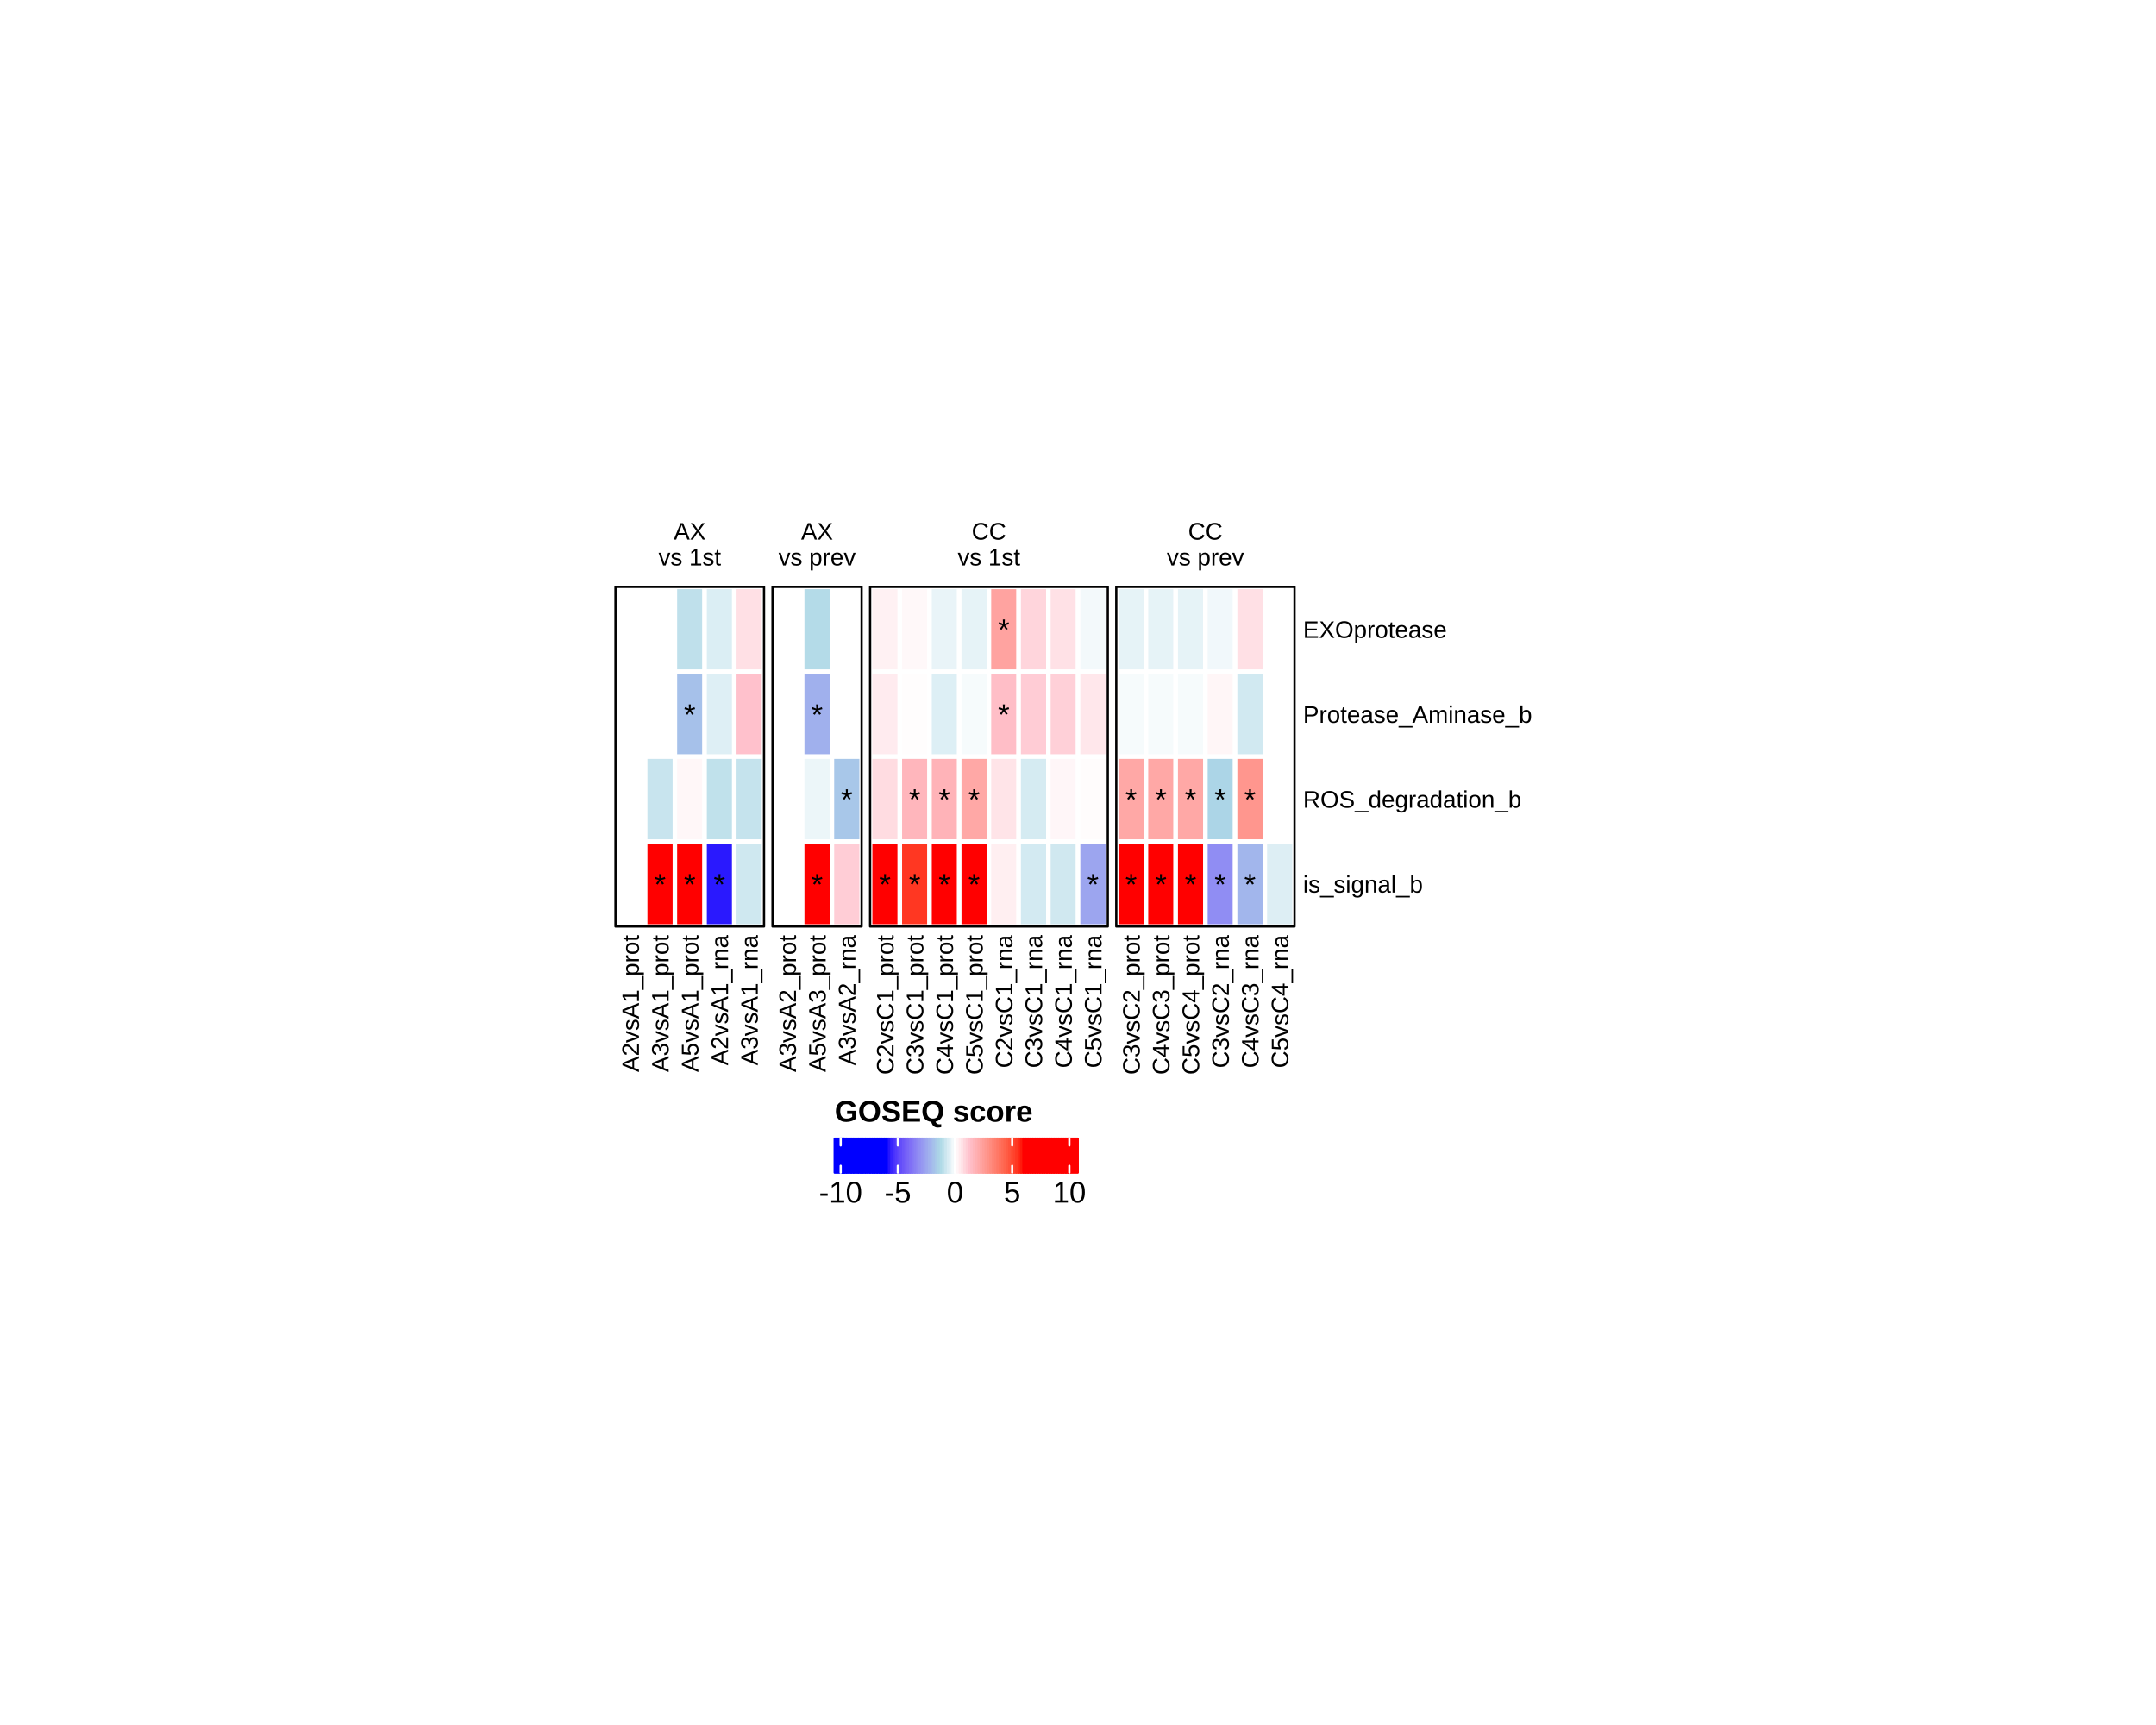
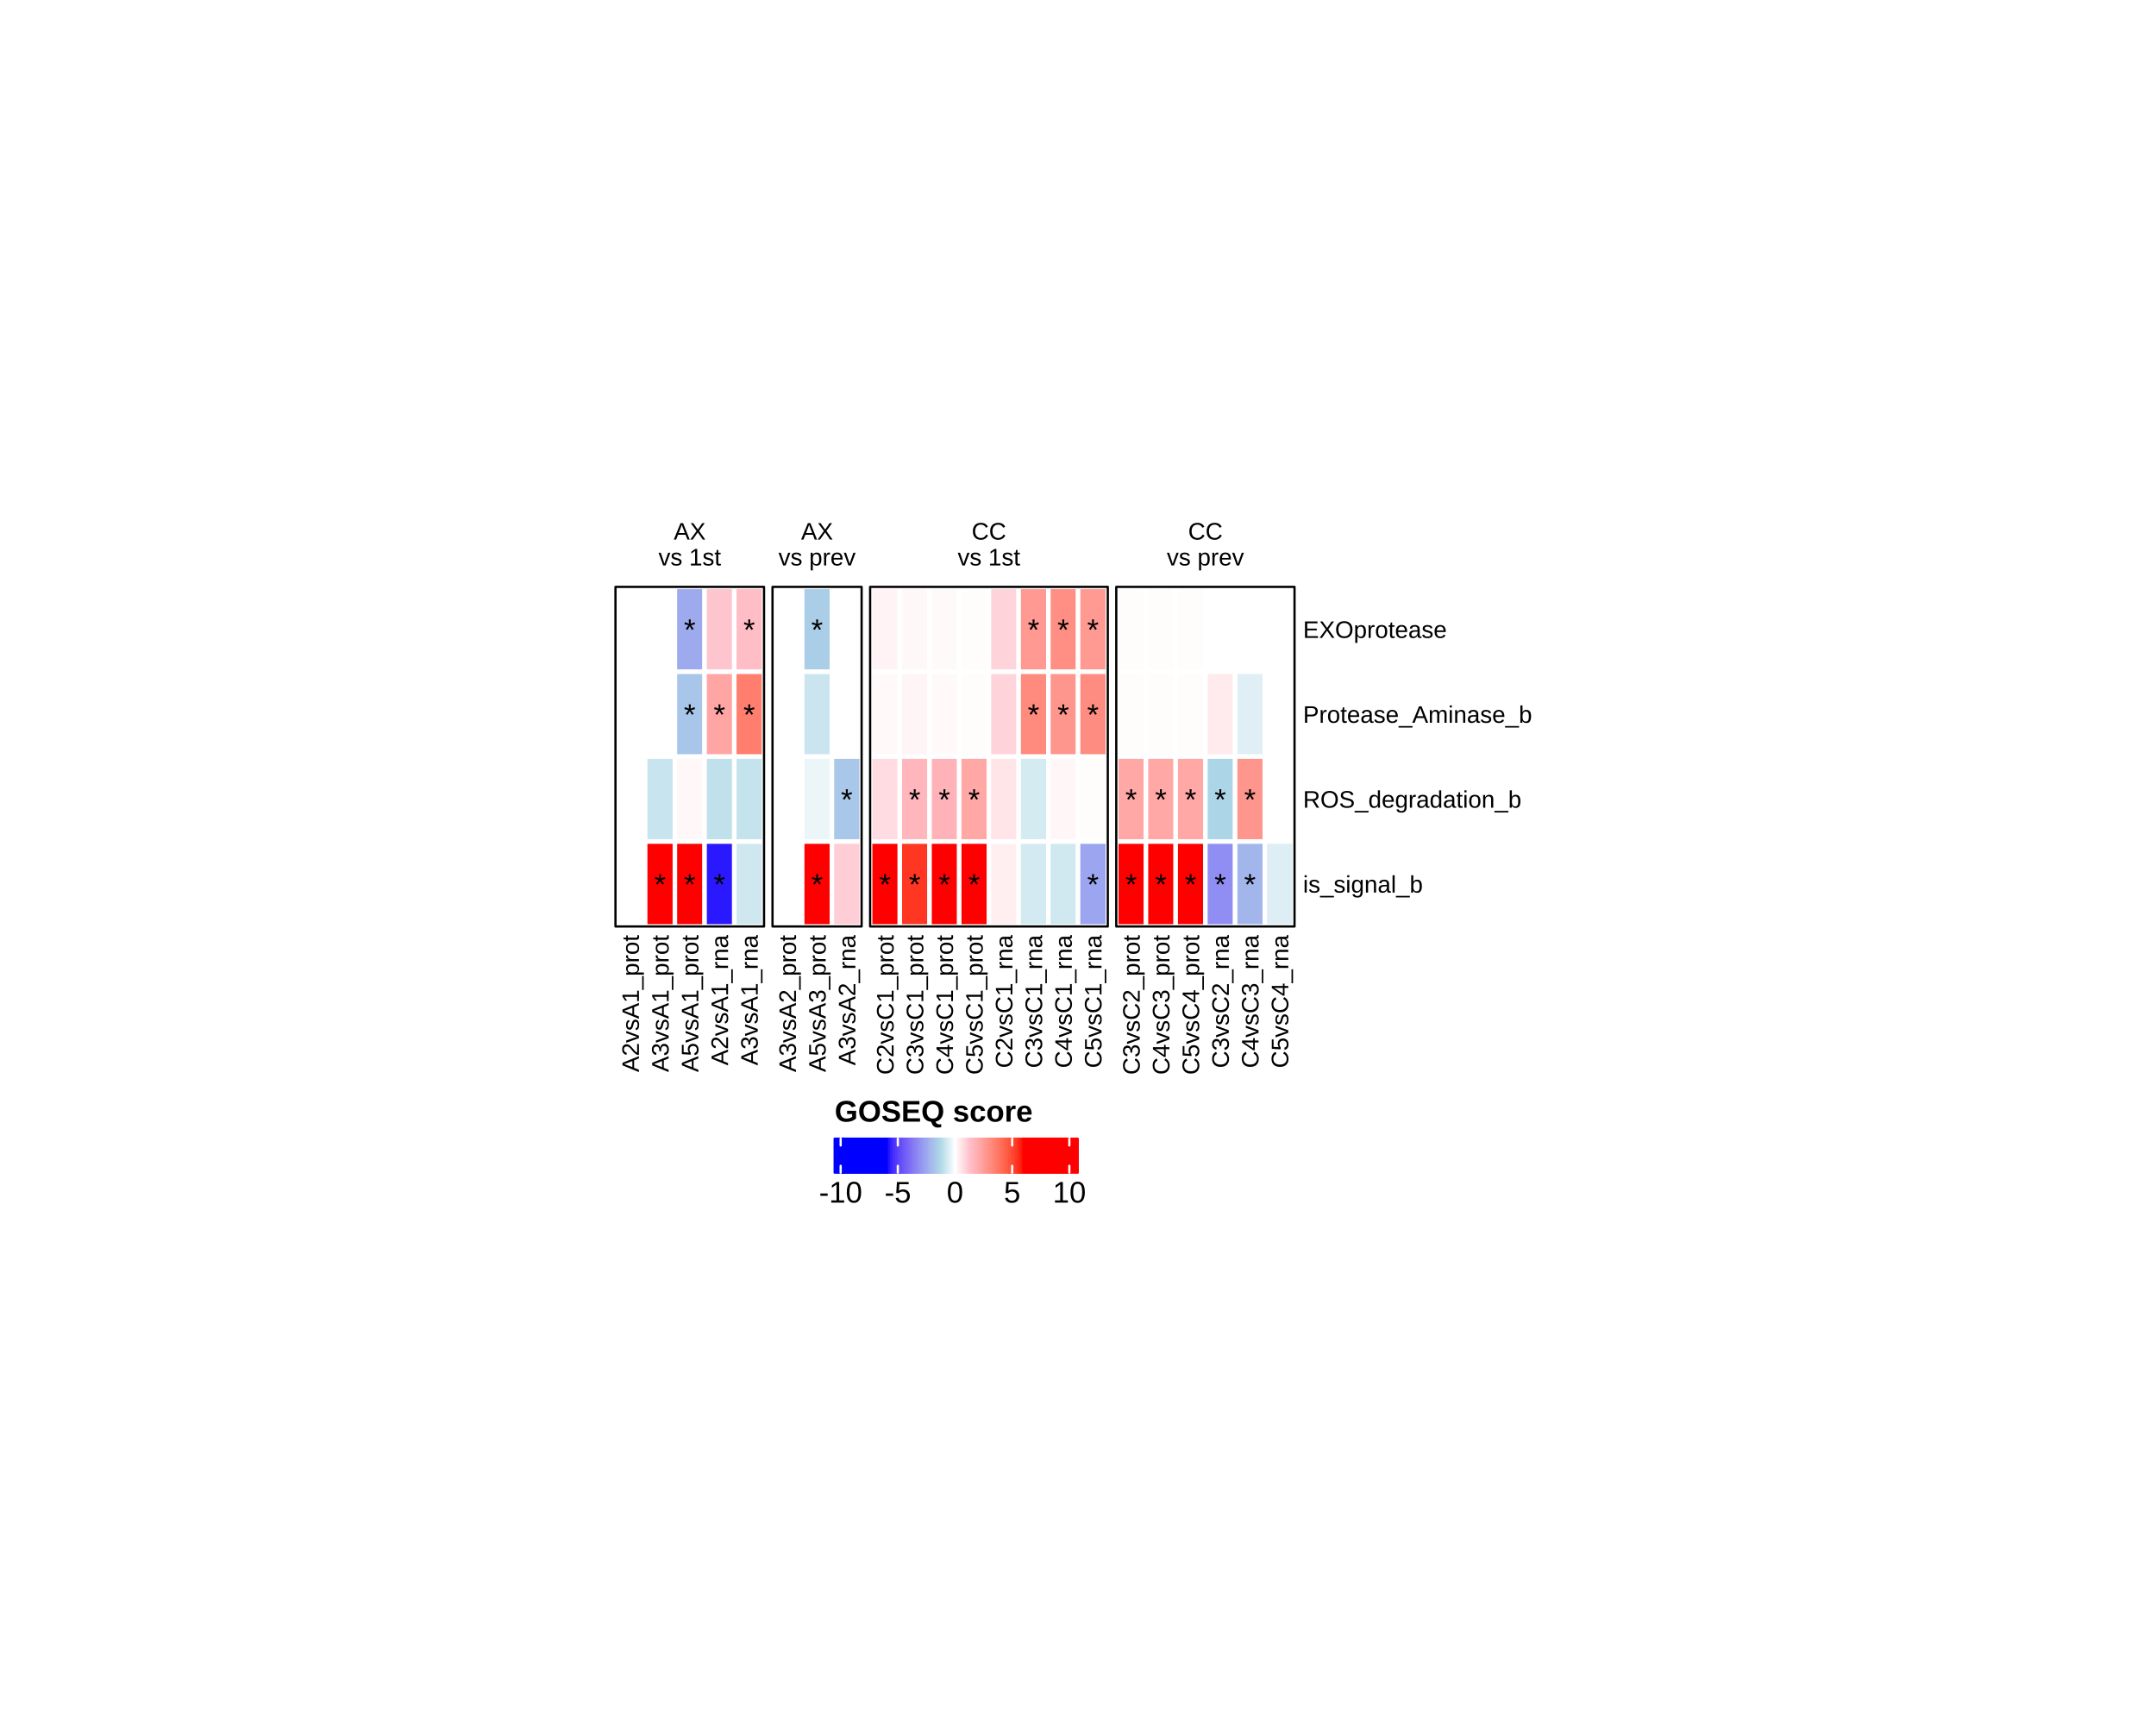
<svg xmlns="http://www.w3.org/2000/svg" class="svglite" width="720.00pt" height="576.00pt" viewBox="0 0 720.00 576.00">
  <defs>
    <style type="text/css">
    .svglite line, .svglite polyline, .svglite polygon, .svglite path, .svglite rect, .svglite circle {
      fill: none;
      stroke: #000000;
      stroke-linecap: round;
      stroke-linejoin: round;
      stroke-miterlimit: 10.00;
    }
    .svglite text {
      white-space: pre;
    }
  </style>
  </defs>
  <rect width="100%" height="100%" style="stroke: none; fill: #FFFFFF;" />
  <defs>
    <clipPath id="cpMC4wMHw3MjAuMDB8MC4wMHw1NzYuMDA=">
      <rect x="0.00" y="0.00" width="720.00" height="576.00" />
    </clipPath>
  </defs>
  <g clip-path="url(#cpMC4wMHw3MjAuMDB8MC4wMHw1NzYuMDA=)">
    <rect x="195.81" y="168.95" width="328.38" height="238.11" style="stroke-width: 0.75; stroke: #FFFFFF; fill: #FFFFFF;" />
    <rect x="205.54" y="195.97" width="9.92" height="28.35" style="stroke-width: 1.50; stroke: #FFFFFF; fill: #FFFFFF;" />
    <rect x="205.54" y="224.31" width="9.92" height="28.35" style="stroke-width: 1.50; stroke: #FFFFFF; fill: #FFFFFF;" />
    <rect x="205.54" y="252.66" width="9.92" height="28.35" style="stroke-width: 1.50; stroke: #FFFFFF; fill: #FFFFFF;" />
    <rect x="205.54" y="281.01" width="9.92" height="28.35" style="stroke-width: 1.50; stroke: #FFFFFF; fill: #FFFFFF;" />
    <rect x="215.46" y="195.97" width="9.92" height="28.35" style="stroke-width: 1.50; stroke: #FFFFFF; fill: #FFFFFF;" />
    <rect x="215.46" y="224.31" width="9.92" height="28.35" style="stroke-width: 1.50; stroke: #FFFFFF; fill: #FFFFFF;" />
    <rect x="215.46" y="252.66" width="9.92" height="28.35" style="stroke-width: 1.50; stroke: #FFFFFF; fill: #C8E4EE;" />
    <rect x="215.46" y="281.01" width="9.92" height="28.35" style="stroke-width: 1.50; stroke: #FFFFFF; fill: #FF0000;" />
-     <rect x="225.38" y="195.97" width="9.92" height="28.35" style="stroke-width: 1.50; stroke: #FFFFFF; fill: #BFE0EB;" />
-     <rect x="225.38" y="224.31" width="9.92" height="28.35" style="stroke-width: 1.50; stroke: #FFFFFF; fill: #A6C1EA;" />
+     <rect x="225.38" y="195.97" width="9.92" height="28.35" style="stroke-width: 1.50; stroke: #FFFFFF; fill: #9EAAEE;" />
+     <rect x="225.38" y="224.31" width="9.92" height="28.35" style="stroke-width: 1.50; stroke: #FFFFFF; fill: #A8C6E9;" />
    <rect x="225.38" y="252.66" width="9.92" height="28.35" style="stroke-width: 1.50; stroke: #FFFFFF; fill: #FFF7F8;" />
    <rect x="225.38" y="281.01" width="9.92" height="28.35" style="stroke-width: 1.50; stroke: #FFFFFF; fill: #FF0000;" />
-     <rect x="235.30" y="195.97" width="9.92" height="28.35" style="stroke-width: 1.50; stroke: #FFFFFF; fill: #DBEEF4;" />
-     <rect x="235.30" y="224.31" width="9.92" height="28.35" style="stroke-width: 1.50; stroke: #FFFFFF; fill: #DEEFF5;" />
+     <rect x="235.30" y="195.97" width="9.92" height="28.35" style="stroke-width: 1.50; stroke: #FFFFFF; fill: #FFC5CF;" />
+     <rect x="235.30" y="224.31" width="9.92" height="28.35" style="stroke-width: 1.50; stroke: #FFFFFF; fill: #FFA6A4;" />
    <rect x="235.30" y="252.66" width="9.92" height="28.35" style="stroke-width: 1.50; stroke: #FFFFFF; fill: #C0E1EB;" />
    <rect x="235.30" y="281.01" width="9.92" height="28.35" style="stroke-width: 1.50; stroke: #FFFFFF; fill: #2A19FE;" />
-     <rect x="245.22" y="195.97" width="9.92" height="28.35" style="stroke-width: 1.50; stroke: #FFFFFF; fill: #FFE0E5;" />
-     <rect x="245.22" y="224.31" width="9.92" height="28.35" style="stroke-width: 1.50; stroke: #FFFFFF; fill: #FFC1CC;" />
+     <rect x="245.22" y="195.97" width="9.92" height="28.35" style="stroke-width: 1.50; stroke: #FFFFFF; fill: #FFBDC6;" />
+     <rect x="245.22" y="224.31" width="9.92" height="28.35" style="stroke-width: 1.50; stroke: #FFFFFF; fill: #FF7E6D;" />
    <rect x="245.22" y="252.66" width="9.92" height="28.35" style="stroke-width: 1.50; stroke: #FFFFFF; fill: #C5E3ED;" />
    <rect x="245.22" y="281.01" width="9.92" height="28.35" style="stroke-width: 1.50; stroke: #FFFFFF; fill: #CFE8F0;" />
+     <text x="230.34" y="213.72" text-anchor="middle" style="font-size: 10.00px; font-family: &quot;Arial&quot;;" textLength="3.90px" lengthAdjust="spacingAndGlyphs">*</text>
+     <text x="250.19" y="213.72" text-anchor="middle" style="font-size: 10.00px; font-family: &quot;Arial&quot;;" textLength="3.90px" lengthAdjust="spacingAndGlyphs">*</text>
    <text x="230.34" y="242.07" text-anchor="middle" style="font-size: 10.00px; font-family: &quot;Arial&quot;;" textLength="3.90px" lengthAdjust="spacingAndGlyphs">*</text>
+     <text x="240.26" y="242.07" text-anchor="middle" style="font-size: 10.00px; font-family: &quot;Arial&quot;;" textLength="3.90px" lengthAdjust="spacingAndGlyphs">*</text>
+     <text x="250.19" y="242.07" text-anchor="middle" style="font-size: 10.00px; font-family: &quot;Arial&quot;;" textLength="3.90px" lengthAdjust="spacingAndGlyphs">*</text>
    <text x="220.42" y="298.76" text-anchor="middle" style="font-size: 10.00px; font-family: &quot;Arial&quot;;" textLength="3.90px" lengthAdjust="spacingAndGlyphs">*</text>
    <text x="230.34" y="298.76" text-anchor="middle" style="font-size: 10.00px; font-family: &quot;Arial&quot;;" textLength="3.90px" lengthAdjust="spacingAndGlyphs">*</text>
    <text x="240.26" y="298.76" text-anchor="middle" style="font-size: 10.00px; font-family: &quot;Arial&quot;;" textLength="3.90px" lengthAdjust="spacingAndGlyphs">*</text>
    <rect x="205.54" y="195.97" width="49.61" height="113.39" style="stroke-width: 0.75;" />
    <rect x="257.98" y="195.97" width="9.92" height="28.35" style="stroke-width: 1.50; stroke: #FFFFFF; fill: #FFFFFF;" />
    <rect x="257.98" y="224.31" width="9.92" height="28.35" style="stroke-width: 1.50; stroke: #FFFFFF; fill: #FFFFFF;" />
    <rect x="257.98" y="252.66" width="9.92" height="28.35" style="stroke-width: 1.50; stroke: #FFFFFF; fill: #FFFFFF;" />
    <rect x="257.98" y="281.01" width="9.92" height="28.35" style="stroke-width: 1.50; stroke: #FFFFFF; fill: #FFFFFF;" />
-     <rect x="267.90" y="195.97" width="9.92" height="28.35" style="stroke-width: 1.50; stroke: #FFFFFF; fill: #B4DBE8;" />
-     <rect x="267.90" y="224.31" width="9.92" height="28.35" style="stroke-width: 1.50; stroke: #FFFFFF; fill: #A0B0ED;" />
+     <rect x="267.90" y="195.97" width="9.92" height="28.35" style="stroke-width: 1.50; stroke: #FFFFFF; fill: #AACDE8;" />
+     <rect x="267.90" y="224.31" width="9.92" height="28.35" style="stroke-width: 1.50; stroke: #FFFFFF; fill: #CAE5EF;" />
    <rect x="267.90" y="252.66" width="9.92" height="28.35" style="stroke-width: 1.50; stroke: #FFFFFF; fill: #ECF6F9;" />
    <rect x="267.90" y="281.01" width="9.92" height="28.35" style="stroke-width: 1.50; stroke: #FFFFFF; fill: #FF0000;" />
    <rect x="277.82" y="195.97" width="9.92" height="28.35" style="stroke-width: 1.50; stroke: #FFFFFF; fill: #FFFFFF;" />
    <rect x="277.82" y="224.31" width="9.92" height="28.35" style="stroke-width: 1.50; stroke: #FFFFFF; fill: #FFFFFF;" />
    <rect x="277.82" y="252.66" width="9.92" height="28.35" style="stroke-width: 1.50; stroke: #FFFFFF; fill: #A8C7E9;" />
    <rect x="277.82" y="281.01" width="9.92" height="28.35" style="stroke-width: 1.50; stroke: #FFFFFF; fill: #FFCDD6;" />
-     <text x="272.86" y="242.07" text-anchor="middle" style="font-size: 10.00px; font-family: &quot;Arial&quot;;" textLength="3.90px" lengthAdjust="spacingAndGlyphs">*</text>
+     <text x="272.86" y="213.72" text-anchor="middle" style="font-size: 10.00px; font-family: &quot;Arial&quot;;" textLength="3.90px" lengthAdjust="spacingAndGlyphs">*</text>
    <text x="282.78" y="270.42" text-anchor="middle" style="font-size: 10.00px; font-family: &quot;Arial&quot;;" textLength="3.90px" lengthAdjust="spacingAndGlyphs">*</text>
    <text x="272.86" y="298.76" text-anchor="middle" style="font-size: 10.00px; font-family: &quot;Arial&quot;;" textLength="3.90px" lengthAdjust="spacingAndGlyphs">*</text>
    <rect x="257.98" y="195.97" width="29.76" height="113.39" style="stroke-width: 0.75;" />
-     <rect x="290.58" y="195.97" width="9.92" height="28.35" style="stroke-width: 1.50; stroke: #FFFFFF; fill: #FFF1F3;" />
-     <rect x="290.58" y="224.31" width="9.92" height="28.35" style="stroke-width: 1.50; stroke: #FFFFFF; fill: #FFEBEF;" />
+     <rect x="290.58" y="195.97" width="9.92" height="28.35" style="stroke-width: 1.50; stroke: #FFFFFF; fill: #FFF3F5;" />
+     <rect x="290.58" y="224.31" width="9.92" height="28.35" style="stroke-width: 1.50; stroke: #FFFFFF; fill: #FFF9FA;" />
    <rect x="290.58" y="252.66" width="9.92" height="28.35" style="stroke-width: 1.50; stroke: #FFFFFF; fill: #FFDCE1;" />
    <rect x="290.58" y="281.01" width="9.92" height="28.35" style="stroke-width: 1.50; stroke: #FFFFFF; fill: #FF0000;" />
    <rect x="300.50" y="195.97" width="9.92" height="28.35" style="stroke-width: 1.50; stroke: #FFFFFF; fill: #FFF8F9;" />
-     <rect x="300.50" y="224.31" width="9.92" height="28.35" style="stroke-width: 1.50; stroke: #FFFFFF; fill: #FFFDFD;" />
+     <rect x="300.50" y="224.31" width="9.92" height="28.35" style="stroke-width: 1.50; stroke: #FFFFFF; fill: #FFF5F7;" />
    <rect x="300.50" y="252.66" width="9.92" height="28.35" style="stroke-width: 1.50; stroke: #FFFFFF; fill: #FFB6BC;" />
    <rect x="300.50" y="281.01" width="9.92" height="28.35" style="stroke-width: 1.50; stroke: #FFFFFF; fill: #FF3722;" />
-     <rect x="310.42" y="195.97" width="9.92" height="28.35" style="stroke-width: 1.50; stroke: #FFFFFF; fill: #E9F4F8;" />
-     <rect x="310.42" y="224.31" width="9.92" height="28.35" style="stroke-width: 1.50; stroke: #FFFFFF; fill: #DDEFF5;" />
+     <rect x="310.42" y="195.97" width="9.92" height="28.35" style="stroke-width: 1.50; stroke: #FFFFFF; fill: #FFFAFA;" />
+     <rect x="310.42" y="224.31" width="9.92" height="28.35" style="stroke-width: 1.50; stroke: #FFFFFF; fill: #FFF9FA;" />
    <rect x="310.42" y="252.66" width="9.92" height="28.35" style="stroke-width: 1.50; stroke: #FFFFFF; fill: #FFB3B8;" />
    <rect x="310.42" y="281.01" width="9.92" height="28.35" style="stroke-width: 1.50; stroke: #FFFFFF; fill: #FF0000;" />
-     <rect x="320.34" y="195.97" width="9.92" height="28.35" style="stroke-width: 1.50; stroke: #FFFFFF; fill: #E6F3F7;" />
-     <rect x="320.34" y="224.31" width="9.92" height="28.35" style="stroke-width: 1.50; stroke: #FFFFFF; fill: #F6FBFC;" />
+     <rect x="320.34" y="195.97" width="9.92" height="28.35" style="stroke-width: 1.50; stroke: #FFFFFF; fill: #FFFCFC;" />
+     <rect x="320.34" y="224.31" width="9.92" height="28.35" style="stroke-width: 1.50; stroke: #FFFFFF; fill: #FFFCFC;" />
    <rect x="320.34" y="252.66" width="9.92" height="28.35" style="stroke-width: 1.50; stroke: #FFFFFF; fill: #FFA8A6;" />
    <rect x="320.34" y="281.01" width="9.92" height="28.35" style="stroke-width: 1.50; stroke: #FFFFFF; fill: #FF0000;" />
-     <rect x="330.26" y="195.97" width="9.92" height="28.35" style="stroke-width: 1.50; stroke: #FFFFFF; fill: #FFA3A0;" />
-     <rect x="330.26" y="224.31" width="9.92" height="28.35" style="stroke-width: 1.50; stroke: #FFFFFF; fill: #FFBEC7;" />
+     <rect x="330.26" y="195.97" width="9.92" height="28.35" style="stroke-width: 1.50; stroke: #FFFFFF; fill: #FFD3DA;" />
+     <rect x="330.26" y="224.31" width="9.92" height="28.35" style="stroke-width: 1.50; stroke: #FFFFFF; fill: #FFD3DA;" />
    <rect x="330.26" y="252.66" width="9.92" height="28.35" style="stroke-width: 1.50; stroke: #FFFFFF; fill: #FFE4E8;" />
    <rect x="330.26" y="281.01" width="9.92" height="28.35" style="stroke-width: 1.50; stroke: #FFFFFF; fill: #FFEFF1;" />
-     <rect x="340.19" y="195.97" width="9.92" height="28.35" style="stroke-width: 1.50; stroke: #FFFFFF; fill: #FFD5DC;" />
-     <rect x="340.19" y="224.31" width="9.92" height="28.35" style="stroke-width: 1.50; stroke: #FFFFFF; fill: #FFCCD5;" />
+     <rect x="340.19" y="195.97" width="9.92" height="28.35" style="stroke-width: 1.50; stroke: #FFFFFF; fill: #FF9991;" />
+     <rect x="340.19" y="224.31" width="9.92" height="28.35" style="stroke-width: 1.50; stroke: #FFFFFF; fill: #FF8B7E;" />
    <rect x="340.19" y="252.66" width="9.92" height="28.35" style="stroke-width: 1.50; stroke: #FFFFFF; fill: #D5EBF2;" />
    <rect x="340.19" y="281.01" width="9.92" height="28.35" style="stroke-width: 1.50; stroke: #FFFFFF; fill: #D3EAF2;" />
-     <rect x="350.11" y="195.97" width="9.92" height="28.35" style="stroke-width: 1.50; stroke: #FFFFFF; fill: #FFE1E6;" />
-     <rect x="350.11" y="224.31" width="9.92" height="28.35" style="stroke-width: 1.50; stroke: #FFFFFF; fill: #FFD0D8;" />
+     <rect x="350.11" y="195.97" width="9.92" height="28.35" style="stroke-width: 1.50; stroke: #FFFFFF; fill: #FF8F84;" />
+     <rect x="350.11" y="224.31" width="9.92" height="28.35" style="stroke-width: 1.50; stroke: #FFFFFF; fill: #FF968E;" />
    <rect x="350.11" y="252.66" width="9.92" height="28.35" style="stroke-width: 1.50; stroke: #FFFFFF; fill: #FFF6F8;" />
    <rect x="350.11" y="281.01" width="9.92" height="28.35" style="stroke-width: 1.50; stroke: #FFFFFF; fill: #D0E8F0;" />
-     <rect x="360.03" y="195.97" width="9.92" height="28.35" style="stroke-width: 1.50; stroke: #FFFFFF; fill: #F3F9FB;" />
-     <rect x="360.03" y="224.31" width="9.92" height="28.35" style="stroke-width: 1.50; stroke: #FFFFFF; fill: #FFE7EB;" />
+     <rect x="360.03" y="195.97" width="9.92" height="28.35" style="stroke-width: 1.50; stroke: #FFFFFF; fill: #FF9A93;" />
+     <rect x="360.03" y="224.31" width="9.92" height="28.35" style="stroke-width: 1.50; stroke: #FFFFFF; fill: #FF8C80;" />
    <rect x="360.03" y="252.66" width="9.92" height="28.35" style="stroke-width: 1.50; stroke: #FFFFFF; fill: #FFFCFC;" />
    <rect x="360.03" y="281.01" width="9.92" height="28.35" style="stroke-width: 1.50; stroke: #FFFFFF; fill: #9CA5EF;" />
-     <text x="335.22" y="213.72" text-anchor="middle" style="font-size: 10.00px; font-family: &quot;Arial&quot;;" textLength="3.90px" lengthAdjust="spacingAndGlyphs">*</text>
-     <text x="335.22" y="242.07" text-anchor="middle" style="font-size: 10.00px; font-family: &quot;Arial&quot;;" textLength="3.90px" lengthAdjust="spacingAndGlyphs">*</text>
+     <text x="345.15" y="213.72" text-anchor="middle" style="font-size: 10.00px; font-family: &quot;Arial&quot;;" textLength="3.90px" lengthAdjust="spacingAndGlyphs">*</text>
+     <text x="355.07" y="213.72" text-anchor="middle" style="font-size: 10.00px; font-family: &quot;Arial&quot;;" textLength="3.90px" lengthAdjust="spacingAndGlyphs">*</text>
+     <text x="364.99" y="213.72" text-anchor="middle" style="font-size: 10.00px; font-family: &quot;Arial&quot;;" textLength="3.90px" lengthAdjust="spacingAndGlyphs">*</text>
+     <text x="345.15" y="242.07" text-anchor="middle" style="font-size: 10.00px; font-family: &quot;Arial&quot;;" textLength="3.90px" lengthAdjust="spacingAndGlyphs">*</text>
+     <text x="355.07" y="242.07" text-anchor="middle" style="font-size: 10.00px; font-family: &quot;Arial&quot;;" textLength="3.90px" lengthAdjust="spacingAndGlyphs">*</text>
+     <text x="364.99" y="242.07" text-anchor="middle" style="font-size: 10.00px; font-family: &quot;Arial&quot;;" textLength="3.90px" lengthAdjust="spacingAndGlyphs">*</text>
    <text x="305.46" y="270.42" text-anchor="middle" style="font-size: 10.00px; font-family: &quot;Arial&quot;;" textLength="3.90px" lengthAdjust="spacingAndGlyphs">*</text>
    <text x="315.38" y="270.42" text-anchor="middle" style="font-size: 10.00px; font-family: &quot;Arial&quot;;" textLength="3.90px" lengthAdjust="spacingAndGlyphs">*</text>
    <text x="325.30" y="270.42" text-anchor="middle" style="font-size: 10.00px; font-family: &quot;Arial&quot;;" textLength="3.90px" lengthAdjust="spacingAndGlyphs">*</text>
    <text x="295.54" y="298.76" text-anchor="middle" style="font-size: 10.00px; font-family: &quot;Arial&quot;;" textLength="3.90px" lengthAdjust="spacingAndGlyphs">*</text>
    <text x="305.46" y="298.76" text-anchor="middle" style="font-size: 10.00px; font-family: &quot;Arial&quot;;" textLength="3.90px" lengthAdjust="spacingAndGlyphs">*</text>
    <text x="315.38" y="298.76" text-anchor="middle" style="font-size: 10.00px; font-family: &quot;Arial&quot;;" textLength="3.90px" lengthAdjust="spacingAndGlyphs">*</text>
    <text x="325.30" y="298.76" text-anchor="middle" style="font-size: 10.00px; font-family: &quot;Arial&quot;;" textLength="3.90px" lengthAdjust="spacingAndGlyphs">*</text>
    <text x="364.99" y="298.76" text-anchor="middle" style="font-size: 10.00px; font-family: &quot;Arial&quot;;" textLength="3.90px" lengthAdjust="spacingAndGlyphs">*</text>
    <rect x="290.58" y="195.97" width="79.37" height="113.39" style="stroke-width: 0.75;" />
-     <rect x="372.78" y="195.97" width="9.92" height="28.35" style="stroke-width: 1.50; stroke: #FFFFFF; fill: #E6F3F7;" />
-     <rect x="372.78" y="224.31" width="9.92" height="28.35" style="stroke-width: 1.50; stroke: #FFFFFF; fill: #F6FBFC;" />
+     <rect x="372.78" y="195.97" width="9.92" height="28.35" style="stroke-width: 1.50; stroke: #FFFFFF; fill: #FFFCFC;" />
+     <rect x="372.78" y="224.31" width="9.92" height="28.35" style="stroke-width: 1.50; stroke: #FFFFFF; fill: #FFFCFC;" />
    <rect x="372.78" y="252.66" width="9.92" height="28.35" style="stroke-width: 1.50; stroke: #FFFFFF; fill: #FFA8A6;" />
    <rect x="372.78" y="281.01" width="9.92" height="28.35" style="stroke-width: 1.50; stroke: #FFFFFF; fill: #FF0000;" />
-     <rect x="382.70" y="195.97" width="9.92" height="28.35" style="stroke-width: 1.50; stroke: #FFFFFF; fill: #E6F3F7;" />
-     <rect x="382.70" y="224.31" width="9.92" height="28.35" style="stroke-width: 1.50; stroke: #FFFFFF; fill: #F6FBFC;" />
+     <rect x="382.70" y="195.97" width="9.92" height="28.35" style="stroke-width: 1.50; stroke: #FFFFFF; fill: #FFFCFC;" />
+     <rect x="382.70" y="224.31" width="9.92" height="28.35" style="stroke-width: 1.50; stroke: #FFFFFF; fill: #FFFCFC;" />
    <rect x="382.70" y="252.66" width="9.92" height="28.35" style="stroke-width: 1.50; stroke: #FFFFFF; fill: #FFA8A6;" />
    <rect x="382.70" y="281.01" width="9.92" height="28.35" style="stroke-width: 1.50; stroke: #FFFFFF; fill: #FF0000;" />
-     <rect x="392.63" y="195.97" width="9.92" height="28.35" style="stroke-width: 1.50; stroke: #FFFFFF; fill: #E6F3F7;" />
-     <rect x="392.63" y="224.31" width="9.92" height="28.35" style="stroke-width: 1.50; stroke: #FFFFFF; fill: #F6FBFC;" />
+     <rect x="392.63" y="195.97" width="9.92" height="28.35" style="stroke-width: 1.50; stroke: #FFFFFF; fill: #FFFCFC;" />
+     <rect x="392.63" y="224.31" width="9.92" height="28.35" style="stroke-width: 1.50; stroke: #FFFFFF; fill: #FFFCFC;" />
    <rect x="392.63" y="252.66" width="9.92" height="28.35" style="stroke-width: 1.50; stroke: #FFFFFF; fill: #FFA8A6;" />
    <rect x="392.63" y="281.01" width="9.92" height="28.35" style="stroke-width: 1.50; stroke: #FFFFFF; fill: #FF0000;" />
-     <rect x="402.55" y="195.97" width="9.92" height="28.35" style="stroke-width: 1.50; stroke: #FFFFFF; fill: #F1F8FB;" />
-     <rect x="402.55" y="224.31" width="9.92" height="28.35" style="stroke-width: 1.50; stroke: #FFFFFF; fill: #FFF6F7;" />
+     <rect x="402.55" y="195.97" width="9.92" height="28.35" style="stroke-width: 1.50; stroke: #FFFFFF; fill: #FFFFFF;" />
+     <rect x="402.55" y="224.31" width="9.92" height="28.35" style="stroke-width: 1.50; stroke: #FFFFFF; fill: #FFEBEE;" />
    <rect x="402.55" y="252.66" width="9.92" height="28.35" style="stroke-width: 1.50; stroke: #FFFFFF; fill: #ACD5E7;" />
    <rect x="402.55" y="281.01" width="9.92" height="28.35" style="stroke-width: 1.50; stroke: #FFFFFF; fill: #908DF3;" />
-     <rect x="412.47" y="195.97" width="9.92" height="28.35" style="stroke-width: 1.50; stroke: #FFFFFF; fill: #FFE0E5;" />
-     <rect x="412.47" y="224.31" width="9.92" height="28.35" style="stroke-width: 1.50; stroke: #FFFFFF; fill: #D1E9F1;" />
+     <rect x="412.47" y="195.97" width="9.92" height="28.35" style="stroke-width: 1.50; stroke: #FFFFFF; fill: #FFFFFF;" />
+     <rect x="412.47" y="224.31" width="9.92" height="28.35" style="stroke-width: 1.50; stroke: #FFFFFF; fill: #DFEFF5;" />
    <rect x="412.47" y="252.66" width="9.92" height="28.35" style="stroke-width: 1.50; stroke: #FFFFFF; fill: #FF968E;" />
    <rect x="412.47" y="281.01" width="9.92" height="28.35" style="stroke-width: 1.50; stroke: #FFFFFF; fill: #A2B6EC;" />
    <rect x="422.39" y="195.97" width="9.92" height="28.35" style="stroke-width: 1.50; stroke: #FFFFFF; fill: #FFFFFF;" />
    <rect x="422.39" y="224.31" width="9.92" height="28.35" style="stroke-width: 1.50; stroke: #FFFFFF; fill: #FFFFFF;" />
    <rect x="422.39" y="252.66" width="9.92" height="28.35" style="stroke-width: 1.50; stroke: #FFFFFF; fill: #FFFFFF;" />
    <rect x="422.39" y="281.01" width="9.92" height="28.35" style="stroke-width: 1.50; stroke: #FFFFFF; fill: #DDEEF4;" />
    <text x="377.74" y="270.42" text-anchor="middle" style="font-size: 10.00px; font-family: &quot;Arial&quot;;" textLength="3.90px" lengthAdjust="spacingAndGlyphs">*</text>
    <text x="387.67" y="270.42" text-anchor="middle" style="font-size: 10.00px; font-family: &quot;Arial&quot;;" textLength="3.90px" lengthAdjust="spacingAndGlyphs">*</text>
    <text x="397.59" y="270.42" text-anchor="middle" style="font-size: 10.00px; font-family: &quot;Arial&quot;;" textLength="3.90px" lengthAdjust="spacingAndGlyphs">*</text>
    <text x="407.51" y="270.42" text-anchor="middle" style="font-size: 10.00px; font-family: &quot;Arial&quot;;" textLength="3.90px" lengthAdjust="spacingAndGlyphs">*</text>
    <text x="417.43" y="270.42" text-anchor="middle" style="font-size: 10.00px; font-family: &quot;Arial&quot;;" textLength="3.90px" lengthAdjust="spacingAndGlyphs">*</text>
    <text x="377.74" y="298.76" text-anchor="middle" style="font-size: 10.00px; font-family: &quot;Arial&quot;;" textLength="3.90px" lengthAdjust="spacingAndGlyphs">*</text>
    <text x="387.67" y="298.76" text-anchor="middle" style="font-size: 10.00px; font-family: &quot;Arial&quot;;" textLength="3.90px" lengthAdjust="spacingAndGlyphs">*</text>
    <text x="397.59" y="298.76" text-anchor="middle" style="font-size: 10.00px; font-family: &quot;Arial&quot;;" textLength="3.90px" lengthAdjust="spacingAndGlyphs">*</text>
    <text x="407.51" y="298.76" text-anchor="middle" style="font-size: 10.00px; font-family: &quot;Arial&quot;;" textLength="3.90px" lengthAdjust="spacingAndGlyphs">*</text>
    <text x="417.43" y="298.76" text-anchor="middle" style="font-size: 10.00px; font-family: &quot;Arial&quot;;" textLength="3.90px" lengthAdjust="spacingAndGlyphs">*</text>
    <rect x="372.78" y="195.97" width="59.53" height="113.39" style="stroke-width: 0.75;" />
    <text x="230.34" y="180.17" text-anchor="middle" style="font-size: 8.00px; font-family: &quot;Arial&quot;;" textLength="10.67px" lengthAdjust="spacingAndGlyphs">AX</text>
    <text x="230.34" y="188.81" text-anchor="middle" style="font-size: 8.00px; font-family: &quot;Arial&quot;;" textLength="20.91px" lengthAdjust="spacingAndGlyphs">vs 1st</text>
    <text x="272.86" y="180.17" text-anchor="middle" style="font-size: 8.00px; font-family: &quot;Arial&quot;;" textLength="10.67px" lengthAdjust="spacingAndGlyphs">AX</text>
    <text x="272.86" y="188.81" text-anchor="middle" style="font-size: 8.00px; font-family: &quot;Arial&quot;;" textLength="25.80px" lengthAdjust="spacingAndGlyphs">vs prev</text>
    <text x="330.26" y="180.17" text-anchor="middle" style="font-size: 8.00px; font-family: &quot;Arial&quot;;" textLength="11.55px" lengthAdjust="spacingAndGlyphs">CC</text>
    <text x="330.26" y="188.81" text-anchor="middle" style="font-size: 8.00px; font-family: &quot;Arial&quot;;" textLength="20.91px" lengthAdjust="spacingAndGlyphs">vs 1st</text>
    <text x="402.55" y="180.17" text-anchor="middle" style="font-size: 8.00px; font-family: &quot;Arial&quot;;" textLength="11.55px" lengthAdjust="spacingAndGlyphs">CC</text>
    <text x="402.55" y="188.81" text-anchor="middle" style="font-size: 8.00px; font-family: &quot;Arial&quot;;" textLength="25.80px" lengthAdjust="spacingAndGlyphs">vs prev</text>
    <text x="435.15" y="213.01" style="font-size: 8.00px; font-family: &quot;Arial&quot;;" textLength="48.03px" lengthAdjust="spacingAndGlyphs">EXOprotease</text>
    <text x="435.15" y="241.35" style="font-size: 8.00px; font-family: &quot;Arial&quot;;" textLength="76.50px" lengthAdjust="spacingAndGlyphs">Protease_Aminase_b</text>
    <text x="435.15" y="269.70" style="font-size: 8.00px; font-family: &quot;Arial&quot;;" textLength="72.94px" lengthAdjust="spacingAndGlyphs">ROS_degradation_b</text>
    <text x="435.15" y="298.05" style="font-size: 8.00px; font-family: &quot;Arial&quot;;" textLength="40.04px" lengthAdjust="spacingAndGlyphs">is_signal_b</text>
    <text transform="translate(213.37,312.19) rotate(-90)" text-anchor="end" style="font-size: 8.00px; font-family: &quot;Arial&quot;;" textLength="45.81px" lengthAdjust="spacingAndGlyphs">A2vsA1_prot</text>
    <text transform="translate(223.29,312.19) rotate(-90)" text-anchor="end" style="font-size: 8.00px; font-family: &quot;Arial&quot;;" textLength="45.81px" lengthAdjust="spacingAndGlyphs">A3vsA1_prot</text>
    <text transform="translate(233.21,312.19) rotate(-90)" text-anchor="end" style="font-size: 8.00px; font-family: &quot;Arial&quot;;" textLength="45.81px" lengthAdjust="spacingAndGlyphs">A5vsA1_prot</text>
    <text transform="translate(243.13,312.19) rotate(-90)" text-anchor="end" style="font-size: 8.00px; font-family: &quot;Arial&quot;;" textLength="43.59px" lengthAdjust="spacingAndGlyphs">A2vsA1_rna</text>
    <text transform="translate(253.05,312.19) rotate(-90)" text-anchor="end" style="font-size: 8.00px; font-family: &quot;Arial&quot;;" textLength="43.59px" lengthAdjust="spacingAndGlyphs">A3vsA1_rna</text>
    <text transform="translate(265.81,312.19) rotate(-90)" text-anchor="end" style="font-size: 8.00px; font-family: &quot;Arial&quot;;" textLength="45.81px" lengthAdjust="spacingAndGlyphs">A3vsA2_prot</text>
    <text transform="translate(275.73,312.19) rotate(-90)" text-anchor="end" style="font-size: 8.00px; font-family: &quot;Arial&quot;;" textLength="45.81px" lengthAdjust="spacingAndGlyphs">A5vsA3_prot</text>
    <text transform="translate(285.65,312.19) rotate(-90)" text-anchor="end" style="font-size: 8.00px; font-family: &quot;Arial&quot;;" textLength="43.59px" lengthAdjust="spacingAndGlyphs">A3vsA2_rna</text>
    <text transform="translate(298.41,312.19) rotate(-90)" text-anchor="end" style="font-size: 8.00px; font-family: &quot;Arial&quot;;" textLength="46.69px" lengthAdjust="spacingAndGlyphs">C2vsC1_prot</text>
    <text transform="translate(308.33,312.19) rotate(-90)" text-anchor="end" style="font-size: 8.00px; font-family: &quot;Arial&quot;;" textLength="46.69px" lengthAdjust="spacingAndGlyphs">C3vsC1_prot</text>
    <text transform="translate(318.25,312.19) rotate(-90)" text-anchor="end" style="font-size: 8.00px; font-family: &quot;Arial&quot;;" textLength="46.69px" lengthAdjust="spacingAndGlyphs">C4vsC1_prot</text>
    <text transform="translate(328.17,312.19) rotate(-90)" text-anchor="end" style="font-size: 8.00px; font-family: &quot;Arial&quot;;" textLength="46.69px" lengthAdjust="spacingAndGlyphs">C5vsC1_prot</text>
    <text transform="translate(338.09,312.19) rotate(-90)" text-anchor="end" style="font-size: 8.00px; font-family: &quot;Arial&quot;;" textLength="44.47px" lengthAdjust="spacingAndGlyphs">C2vsC1_rna</text>
    <text transform="translate(348.01,312.19) rotate(-90)" text-anchor="end" style="font-size: 8.00px; font-family: &quot;Arial&quot;;" textLength="44.47px" lengthAdjust="spacingAndGlyphs">C3vsC1_rna</text>
    <text transform="translate(357.93,312.19) rotate(-90)" text-anchor="end" style="font-size: 8.00px; font-family: &quot;Arial&quot;;" textLength="44.47px" lengthAdjust="spacingAndGlyphs">C4vsC1_rna</text>
    <text transform="translate(367.85,312.19) rotate(-90)" text-anchor="end" style="font-size: 8.00px; font-family: &quot;Arial&quot;;" textLength="44.47px" lengthAdjust="spacingAndGlyphs">C5vsC1_rna</text>
    <text transform="translate(380.61,312.19) rotate(-90)" text-anchor="end" style="font-size: 8.00px; font-family: &quot;Arial&quot;;" textLength="46.69px" lengthAdjust="spacingAndGlyphs">C3vsC2_prot</text>
    <text transform="translate(390.53,312.19) rotate(-90)" text-anchor="end" style="font-size: 8.00px; font-family: &quot;Arial&quot;;" textLength="46.69px" lengthAdjust="spacingAndGlyphs">C4vsC3_prot</text>
    <text transform="translate(400.45,312.19) rotate(-90)" text-anchor="end" style="font-size: 8.00px; font-family: &quot;Arial&quot;;" textLength="46.69px" lengthAdjust="spacingAndGlyphs">C5vsC4_prot</text>
    <text transform="translate(410.37,312.19) rotate(-90)" text-anchor="end" style="font-size: 8.00px; font-family: &quot;Arial&quot;;" textLength="44.47px" lengthAdjust="spacingAndGlyphs">C3vsC2_rna</text>
    <text transform="translate(420.29,312.19) rotate(-90)" text-anchor="end" style="font-size: 8.00px; font-family: &quot;Arial&quot;;" textLength="44.47px" lengthAdjust="spacingAndGlyphs">C4vsC3_rna</text>
    <text transform="translate(430.22,312.19) rotate(-90)" text-anchor="end" style="font-size: 8.00px; font-family: &quot;Arial&quot;;" textLength="44.47px" lengthAdjust="spacingAndGlyphs">C5vsC4_rna</text>
    <text x="278.74" y="374.54" style="font-size: 10.00px; font-weight: bold; font-family: &quot;Arial&quot;;" textLength="66.14px" lengthAdjust="spacingAndGlyphs">GOSEQ score</text>
    <text x="280.74" y="401.56" text-anchor="middle" style="font-size: 10.00px; font-family: &quot;Arial&quot;;" textLength="14.46px" lengthAdjust="spacingAndGlyphs">-10</text>
    <text x="299.83" y="401.56" text-anchor="middle" style="font-size: 10.00px; font-family: &quot;Arial&quot;;" textLength="8.90px" lengthAdjust="spacingAndGlyphs">-5</text>
    <text x="318.93" y="401.56" text-anchor="middle" style="font-size: 10.00px; font-family: &quot;Arial&quot;;" textLength="5.57px" lengthAdjust="spacingAndGlyphs">0</text>
    <text x="338.02" y="401.56" text-anchor="middle" style="font-size: 10.00px; font-family: &quot;Arial&quot;;" textLength="5.57px" lengthAdjust="spacingAndGlyphs">5</text>
    <text x="357.11" y="401.56" text-anchor="middle" style="font-size: 10.00px; font-family: &quot;Arial&quot;;" textLength="11.13px" lengthAdjust="spacingAndGlyphs">10</text>
    <rect x="278.74" y="380.22" width="3.19" height="11.34" style="stroke-width: 0.75; stroke: #0000FF; fill: #0000FF;" />
    <rect x="281.13" y="380.22" width="0.79" height="11.34" style="stroke-width: 0.75; stroke: #0000FF; fill: #0000FF;" />
    <rect x="281.92" y="380.22" width="0.79" height="11.34" style="stroke-width: 0.75; stroke: #0000FF; fill: #0000FF;" />
    <rect x="282.70" y="380.22" width="0.79" height="11.34" style="stroke-width: 0.75; stroke: #0000FF; fill: #0000FF;" />
    <rect x="283.49" y="380.22" width="0.79" height="11.34" style="stroke-width: 0.75; stroke: #0000FF; fill: #0000FF;" />
    <rect x="284.28" y="380.22" width="0.79" height="11.34" style="stroke-width: 0.75; stroke: #0000FF; fill: #0000FF;" />
    <rect x="285.07" y="380.22" width="0.79" height="11.34" style="stroke-width: 0.75; stroke: #0000FF; fill: #0000FF;" />
    <rect x="285.85" y="380.22" width="0.79" height="11.34" style="stroke-width: 0.75; stroke: #0000FF; fill: #0000FF;" />
    <rect x="286.64" y="380.22" width="0.79" height="11.34" style="stroke-width: 0.75; stroke: #0000FF; fill: #0000FF;" />
    <rect x="287.43" y="380.22" width="0.79" height="11.34" style="stroke-width: 0.75; stroke: #0000FF; fill: #0000FF;" />
    <rect x="288.22" y="380.22" width="0.79" height="11.34" style="stroke-width: 0.75; stroke: #0000FF; fill: #0000FF;" />
    <rect x="289.00" y="380.22" width="0.79" height="11.34" style="stroke-width: 0.75; stroke: #0000FF; fill: #0000FF;" />
    <rect x="289.79" y="380.22" width="0.79" height="11.34" style="stroke-width: 0.75; stroke: #0000FF; fill: #0000FF;" />
    <rect x="290.58" y="380.22" width="0.79" height="11.34" style="stroke-width: 0.75; stroke: #0000FF; fill: #0000FF;" />
    <rect x="291.37" y="380.22" width="0.79" height="11.34" style="stroke-width: 0.75; stroke: #0000FF; fill: #0000FF;" />
    <rect x="292.15" y="380.22" width="0.79" height="11.34" style="stroke-width: 0.75; stroke: #0000FF; fill: #0000FF;" />
    <rect x="292.94" y="380.22" width="0.79" height="11.34" style="stroke-width: 0.75; stroke: #0000FF; fill: #0000FF;" />
    <rect x="293.73" y="380.22" width="0.79" height="11.34" style="stroke-width: 0.75; stroke: #0000FF; fill: #0000FF;" />
    <rect x="294.52" y="380.22" width="0.79" height="11.34" style="stroke-width: 0.75; stroke: #0000FF; fill: #0000FF;" />
    <rect x="295.30" y="380.22" width="0.79" height="11.34" style="stroke-width: 0.75; stroke: #0000FF; fill: #0000FF;" />
    <rect x="296.09" y="380.22" width="0.79" height="11.34" style="stroke-width: 0.75; stroke: #0000FF; fill: #0000FF;" />
    <rect x="296.88" y="380.22" width="0.79" height="11.34" style="stroke-width: 0.75; stroke: #2414FE; fill: #2414FE;" />
    <rect x="297.67" y="380.22" width="0.79" height="11.34" style="stroke-width: 0.75; stroke: #3924FE; fill: #3924FE;" />
    <rect x="298.45" y="380.22" width="0.79" height="11.34" style="stroke-width: 0.75; stroke: #4730FD; fill: #4730FD;" />
    <rect x="299.24" y="380.22" width="0.79" height="11.34" style="stroke-width: 0.75; stroke: #523AFC; fill: #523AFC;" />
    <rect x="300.03" y="380.22" width="0.79" height="11.34" style="stroke-width: 0.75; stroke: #5C44FB; fill: #5C44FB;" />
    <rect x="300.81" y="380.22" width="0.79" height="11.34" style="stroke-width: 0.75; stroke: #644DFA; fill: #644DFA;" />
    <rect x="301.60" y="380.22" width="0.79" height="11.34" style="stroke-width: 0.75; stroke: #6C56F9; fill: #6C56F9;" />
    <rect x="302.39" y="380.22" width="0.79" height="11.34" style="stroke-width: 0.75; stroke: #735EF8; fill: #735EF8;" />
    <rect x="303.18" y="380.22" width="0.79" height="11.34" style="stroke-width: 0.75; stroke: #7967F7; fill: #7967F7;" />
    <rect x="303.96" y="380.22" width="0.79" height="11.34" style="stroke-width: 0.75; stroke: #7F6FF6; fill: #7F6FF6;" />
    <rect x="304.75" y="380.22" width="0.79" height="11.34" style="stroke-width: 0.75; stroke: #8478F5; fill: #8478F5;" />
    <rect x="305.54" y="380.22" width="0.79" height="11.34" style="stroke-width: 0.75; stroke: #8980F4; fill: #8980F4;" />
    <rect x="306.33" y="380.22" width="0.79" height="11.34" style="stroke-width: 0.75; stroke: #8E88F3; fill: #8E88F3;" />
    <rect x="307.11" y="380.22" width="0.79" height="11.34" style="stroke-width: 0.75; stroke: #9290F2; fill: #9290F2;" />
    <rect x="307.90" y="380.22" width="0.79" height="11.34" style="stroke-width: 0.75; stroke: #9698F1; fill: #9698F1;" />
    <rect x="308.69" y="380.22" width="0.79" height="11.34" style="stroke-width: 0.75; stroke: #9AA1F0; fill: #9AA1F0;" />
    <rect x="309.48" y="380.22" width="0.79" height="11.34" style="stroke-width: 0.75; stroke: #9DA9EE; fill: #9DA9EE;" />
    <rect x="310.26" y="380.22" width="0.79" height="11.34" style="stroke-width: 0.75; stroke: #A1B1ED; fill: #A1B1ED;" />
    <rect x="311.05" y="380.22" width="0.79" height="11.34" style="stroke-width: 0.75; stroke: #A4B9EC; fill: #A4B9EC;" />
    <rect x="311.84" y="380.22" width="0.79" height="11.34" style="stroke-width: 0.75; stroke: #A6C1EA; fill: #A6C1EA;" />
    <rect x="312.63" y="380.22" width="0.79" height="11.34" style="stroke-width: 0.75; stroke: #A9CAE9; fill: #A9CAE9;" />
    <rect x="313.41" y="380.22" width="0.79" height="11.34" style="stroke-width: 0.75; stroke: #ABD2E7; fill: #ABD2E7;" />
    <rect x="314.20" y="380.22" width="0.79" height="11.34" style="stroke-width: 0.75; stroke: #B0DAE7; fill: #B0DAE7;" />
    <rect x="314.99" y="380.22" width="0.79" height="11.34" style="stroke-width: 0.75; stroke: #BEE0EB; fill: #BEE0EB;" />
    <rect x="315.78" y="380.22" width="0.79" height="11.34" style="stroke-width: 0.75; stroke: #CBE6EF; fill: #CBE6EF;" />
    <rect x="316.56" y="380.22" width="0.79" height="11.34" style="stroke-width: 0.75; stroke: #D8ECF3; fill: #D8ECF3;" />
    <rect x="317.35" y="380.22" width="0.79" height="11.34" style="stroke-width: 0.75; stroke: #E5F2F7; fill: #E5F2F7;" />
    <rect x="318.14" y="380.22" width="0.79" height="11.34" style="stroke-width: 0.75; stroke: #F2F9FB; fill: #F2F9FB;" />
    <rect x="318.93" y="380.22" width="0.79" height="11.34" style="stroke-width: 0.75; stroke: #FFFFFF; fill: #FFFFFF;" />
    <rect x="319.71" y="380.22" width="0.79" height="11.34" style="stroke-width: 0.75; stroke: #FFF5F7; fill: #FFF5F7;" />
    <rect x="320.50" y="380.22" width="0.79" height="11.34" style="stroke-width: 0.75; stroke: #FFEBEE; fill: #FFEBEE;" />
    <rect x="321.29" y="380.22" width="0.79" height="11.34" style="stroke-width: 0.75; stroke: #FFE1E6; fill: #FFE1E6;" />
    <rect x="322.07" y="380.22" width="0.79" height="11.34" style="stroke-width: 0.75; stroke: #FFD7DD; fill: #FFD7DD;" />
    <rect x="322.86" y="380.22" width="0.79" height="11.34" style="stroke-width: 0.75; stroke: #FFCDD5; fill: #FFCDD5;" />
    <rect x="323.65" y="380.22" width="0.79" height="11.34" style="stroke-width: 0.75; stroke: #FFC2CD; fill: #FFC2CD;" />
    <rect x="324.44" y="380.22" width="0.79" height="11.34" style="stroke-width: 0.75; stroke: #FFBCC4; fill: #FFBCC4;" />
    <rect x="325.22" y="380.22" width="0.79" height="11.34" style="stroke-width: 0.75; stroke: #FFB6BB; fill: #FFB6BB;" />
    <rect x="326.01" y="380.22" width="0.79" height="11.34" style="stroke-width: 0.75; stroke: #FFB0B3; fill: #FFB0B3;" />
    <rect x="326.80" y="380.22" width="0.79" height="11.34" style="stroke-width: 0.75; stroke: #FFAAAA; fill: #FFAAAA;" />
    <rect x="327.59" y="380.22" width="0.79" height="11.34" style="stroke-width: 0.75; stroke: #FFA4A1; fill: #FFA4A1;" />
    <rect x="328.37" y="380.22" width="0.79" height="11.34" style="stroke-width: 0.75; stroke: #FF9E99; fill: #FF9E99;" />
    <rect x="329.16" y="380.22" width="0.79" height="11.34" style="stroke-width: 0.75; stroke: #FF9890; fill: #FF9890;" />
    <rect x="329.95" y="380.22" width="0.79" height="11.34" style="stroke-width: 0.75; stroke: #FF9288; fill: #FF9288;" />
    <rect x="330.74" y="380.22" width="0.79" height="11.34" style="stroke-width: 0.75; stroke: #FF8C7F; fill: #FF8C7F;" />
    <rect x="331.52" y="380.22" width="0.79" height="11.34" style="stroke-width: 0.75; stroke: #FF8577; fill: #FF8577;" />
    <rect x="332.31" y="380.22" width="0.79" height="11.34" style="stroke-width: 0.75; stroke: #FF7F6F; fill: #FF7F6F;" />
    <rect x="333.10" y="380.22" width="0.79" height="11.34" style="stroke-width: 0.75; stroke: #FF7866; fill: #FF7866;" />
    <rect x="333.89" y="380.22" width="0.79" height="11.34" style="stroke-width: 0.75; stroke: #FF725E; fill: #FF725E;" />
    <rect x="334.67" y="380.22" width="0.79" height="11.34" style="stroke-width: 0.75; stroke: #FF6B56; fill: #FF6B56;" />
    <rect x="335.46" y="380.22" width="0.79" height="11.34" style="stroke-width: 0.75; stroke: #FF644D; fill: #FF644D;" />
    <rect x="336.25" y="380.22" width="0.79" height="11.34" style="stroke-width: 0.75; stroke: #FF5C45; fill: #FF5C45;" />
    <rect x="337.04" y="380.22" width="0.79" height="11.34" style="stroke-width: 0.75; stroke: #FF543D; fill: #FF543D;" />
    <rect x="337.82" y="380.22" width="0.79" height="11.34" style="stroke-width: 0.75; stroke: #FF4C34; fill: #FF4C34;" />
    <rect x="338.61" y="380.22" width="0.79" height="11.34" style="stroke-width: 0.75; stroke: #FF422C; fill: #FF422C;" />
    <rect x="339.40" y="380.22" width="0.79" height="11.34" style="stroke-width: 0.75; stroke: #FF3822; fill: #FF3822;" />
    <rect x="340.19" y="380.22" width="0.79" height="11.34" style="stroke-width: 0.75; stroke: #FF2B18; fill: #FF2B18;" />
    <rect x="340.97" y="380.22" width="0.79" height="11.34" style="stroke-width: 0.75; stroke: #FF1A0C; fill: #FF1A0C;" />
    <rect x="341.76" y="380.22" width="0.79" height="11.34" style="stroke-width: 0.75; stroke: #FF0000; fill: #FF0000;" />
    <rect x="342.55" y="380.22" width="0.79" height="11.34" style="stroke-width: 0.75; stroke: #FF0000; fill: #FF0000;" />
    <rect x="343.34" y="380.22" width="0.79" height="11.34" style="stroke-width: 0.75; stroke: #FF0000; fill: #FF0000;" />
    <rect x="344.12" y="380.22" width="0.79" height="11.34" style="stroke-width: 0.75; stroke: #FF0000; fill: #FF0000;" />
    <rect x="344.91" y="380.22" width="0.79" height="11.34" style="stroke-width: 0.75; stroke: #FF0000; fill: #FF0000;" />
    <rect x="345.70" y="380.22" width="0.79" height="11.34" style="stroke-width: 0.75; stroke: #FF0000; fill: #FF0000;" />
    <rect x="346.48" y="380.22" width="0.79" height="11.34" style="stroke-width: 0.75; stroke: #FF0000; fill: #FF0000;" />
    <rect x="347.27" y="380.22" width="0.79" height="11.34" style="stroke-width: 0.75; stroke: #FF0000; fill: #FF0000;" />
    <rect x="348.06" y="380.22" width="0.79" height="11.34" style="stroke-width: 0.75; stroke: #FF0000; fill: #FF0000;" />
    <rect x="348.85" y="380.22" width="0.79" height="11.34" style="stroke-width: 0.75; stroke: #FF0000; fill: #FF0000;" />
    <rect x="349.63" y="380.22" width="0.79" height="11.34" style="stroke-width: 0.75; stroke: #FF0000; fill: #FF0000;" />
    <rect x="350.42" y="380.22" width="0.79" height="11.34" style="stroke-width: 0.75; stroke: #FF0000; fill: #FF0000;" />
    <rect x="351.21" y="380.22" width="0.79" height="11.34" style="stroke-width: 0.75; stroke: #FF0000; fill: #FF0000;" />
    <rect x="352.00" y="380.22" width="0.79" height="11.34" style="stroke-width: 0.75; stroke: #FF0000; fill: #FF0000;" />
    <rect x="352.78" y="380.22" width="0.79" height="11.34" style="stroke-width: 0.75; stroke: #FF0000; fill: #FF0000;" />
    <rect x="353.57" y="380.22" width="0.79" height="11.34" style="stroke-width: 0.75; stroke: #FF0000; fill: #FF0000;" />
    <rect x="354.36" y="380.22" width="0.79" height="11.34" style="stroke-width: 0.75; stroke: #FF0000; fill: #FF0000;" />
    <rect x="355.15" y="380.22" width="0.79" height="11.34" style="stroke-width: 0.75; stroke: #FF0000; fill: #FF0000;" />
    <rect x="355.93" y="380.22" width="0.79" height="11.34" style="stroke-width: 0.75; stroke: #FF0000; fill: #FF0000;" />
    <rect x="356.72" y="380.22" width="3.19" height="11.34" style="stroke-width: 0.75; stroke: #FF0000; fill: #FF0000;" />
    <line x1="280.74" y1="391.56" x2="280.74" y2="389.29" style="stroke-width: 0.75; stroke: #FFFFFF;" />
    <line x1="299.83" y1="391.56" x2="299.83" y2="389.29" style="stroke-width: 0.75; stroke: #FFFFFF;" />
    <line x1="318.93" y1="391.56" x2="318.93" y2="389.29" style="stroke-width: 0.75; stroke: #FFFFFF;" />
    <line x1="338.02" y1="391.56" x2="338.02" y2="389.29" style="stroke-width: 0.75; stroke: #FFFFFF;" />
    <line x1="357.11" y1="391.56" x2="357.11" y2="389.29" style="stroke-width: 0.75; stroke: #FFFFFF;" />
    <line x1="280.74" y1="382.49" x2="280.74" y2="380.22" style="stroke-width: 0.75; stroke: #FFFFFF;" />
    <line x1="299.83" y1="382.49" x2="299.83" y2="380.22" style="stroke-width: 0.75; stroke: #FFFFFF;" />
    <line x1="318.93" y1="382.49" x2="318.93" y2="380.22" style="stroke-width: 0.75; stroke: #FFFFFF;" />
    <line x1="338.02" y1="382.49" x2="338.02" y2="380.22" style="stroke-width: 0.75; stroke: #FFFFFF;" />
    <line x1="357.11" y1="382.49" x2="357.11" y2="380.22" style="stroke-width: 0.75; stroke: #FFFFFF;" />
  </g>
</svg>
